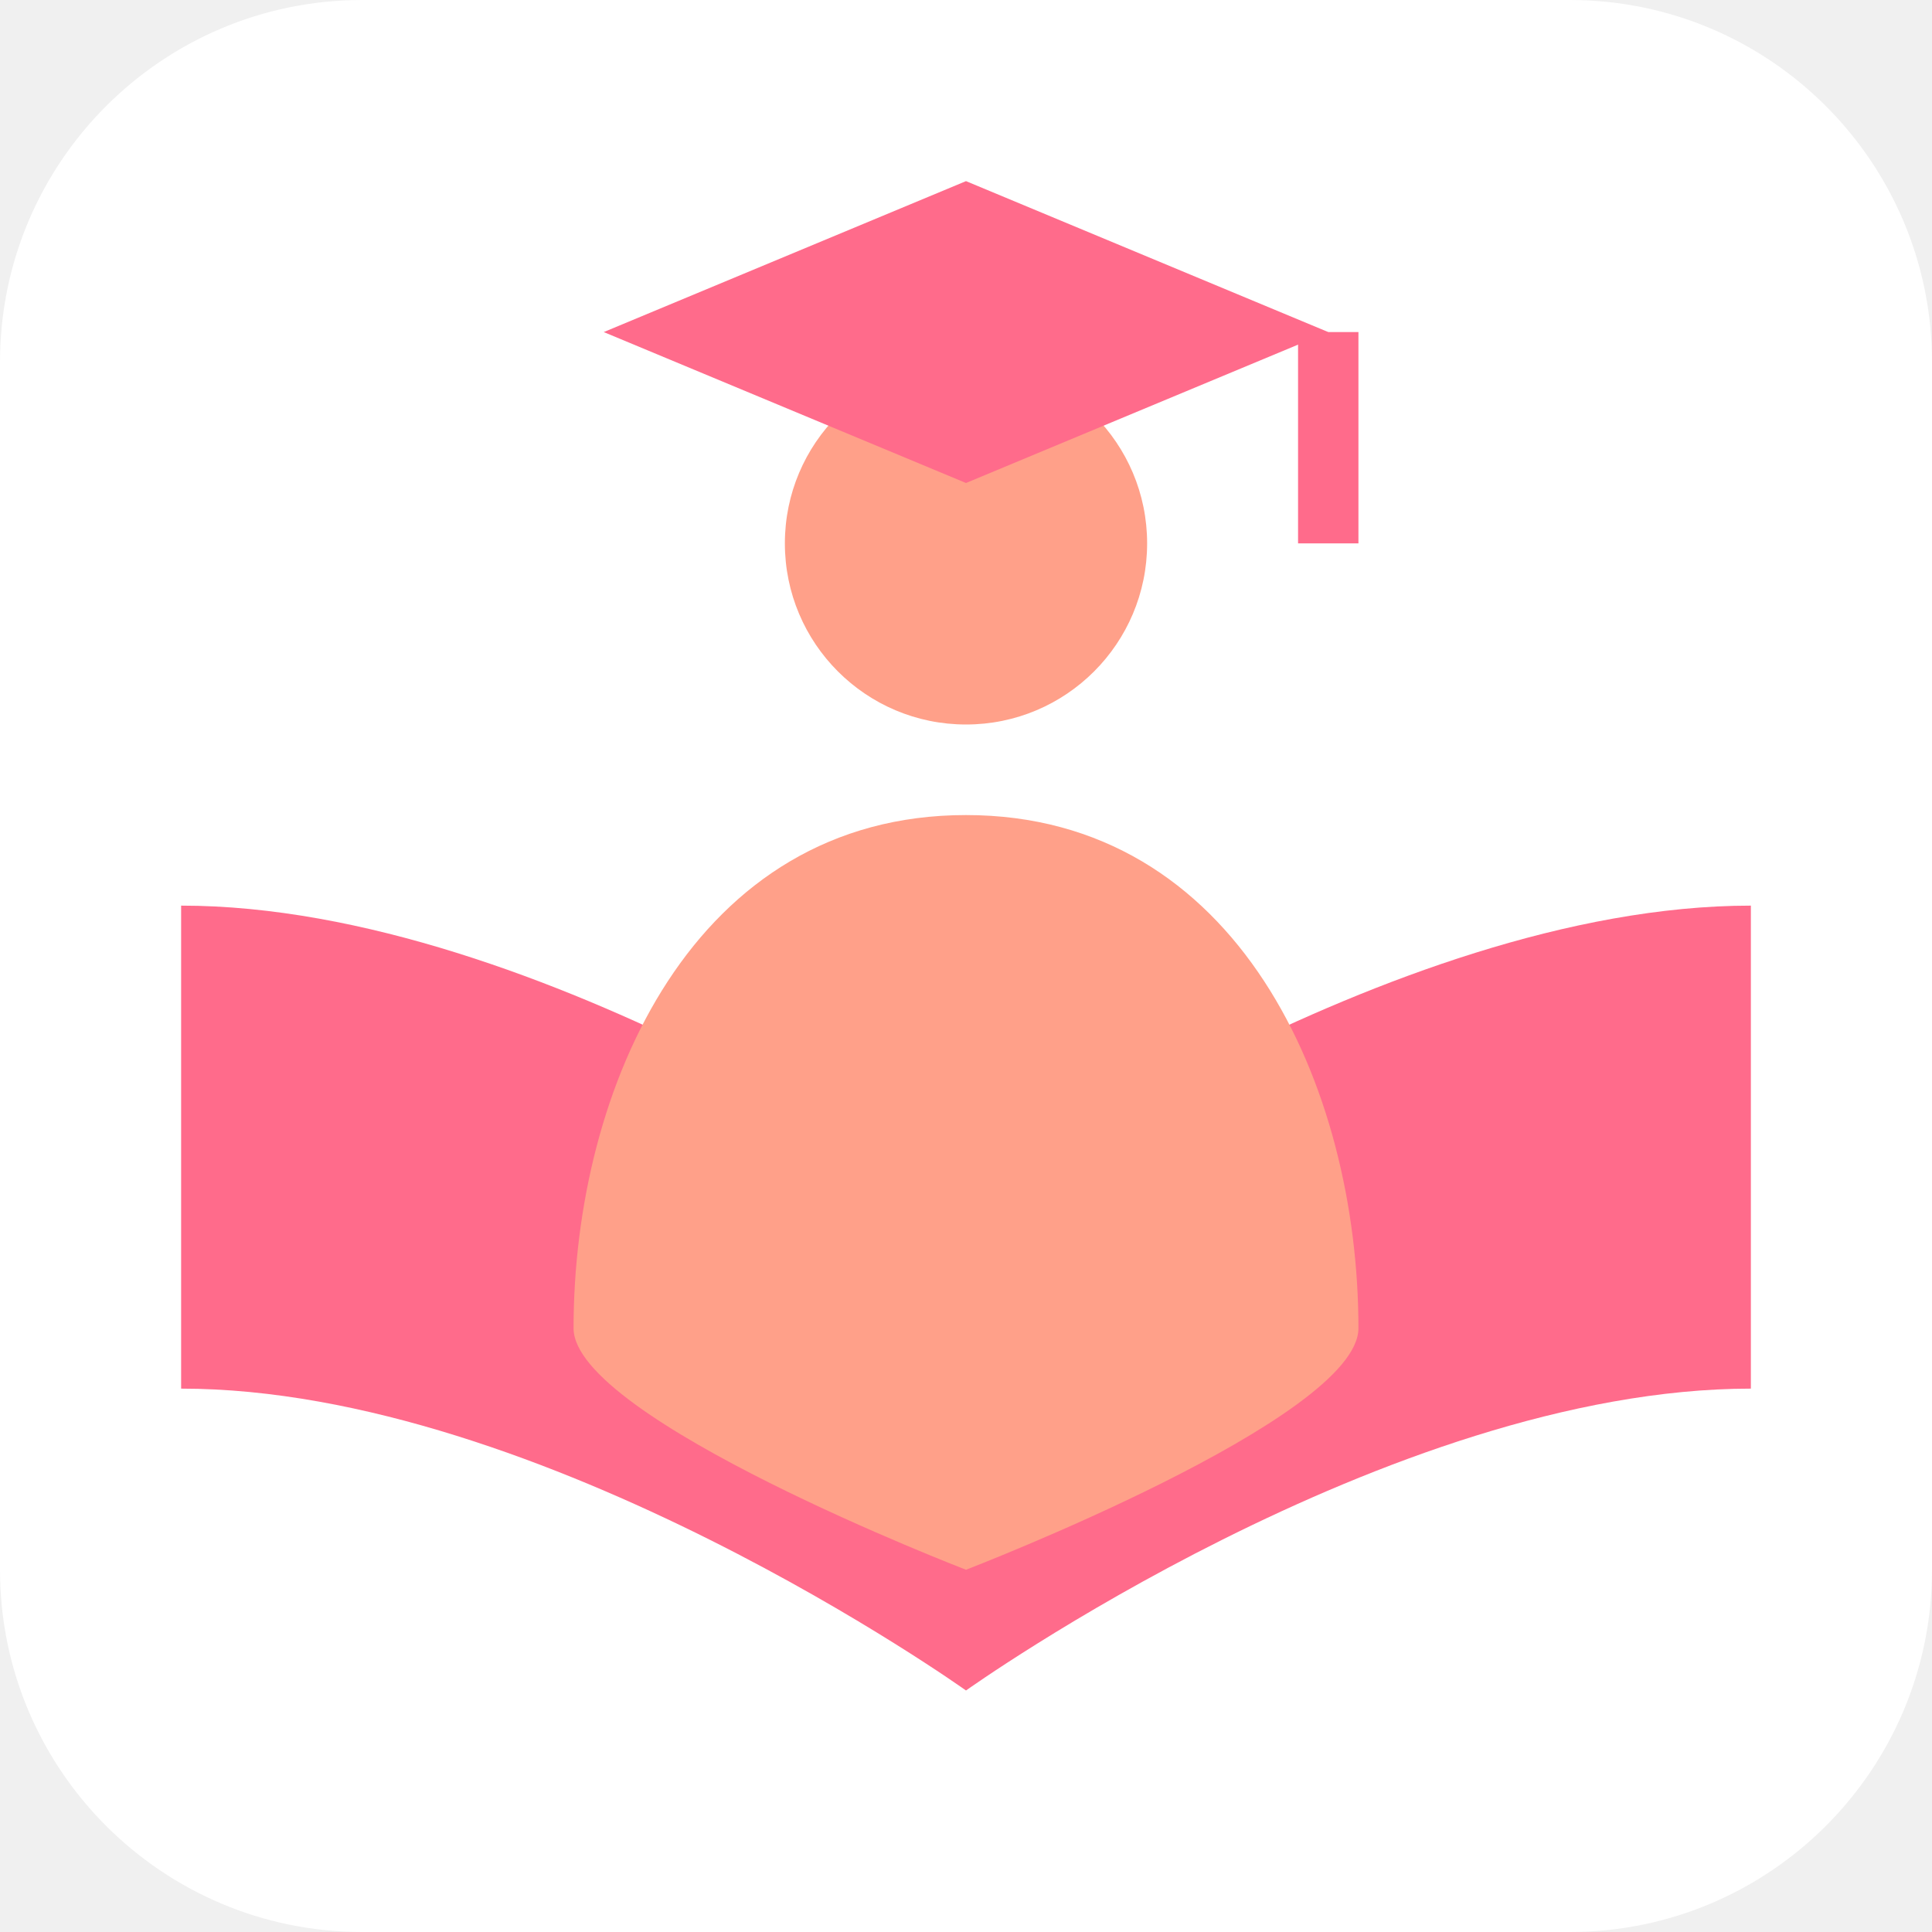
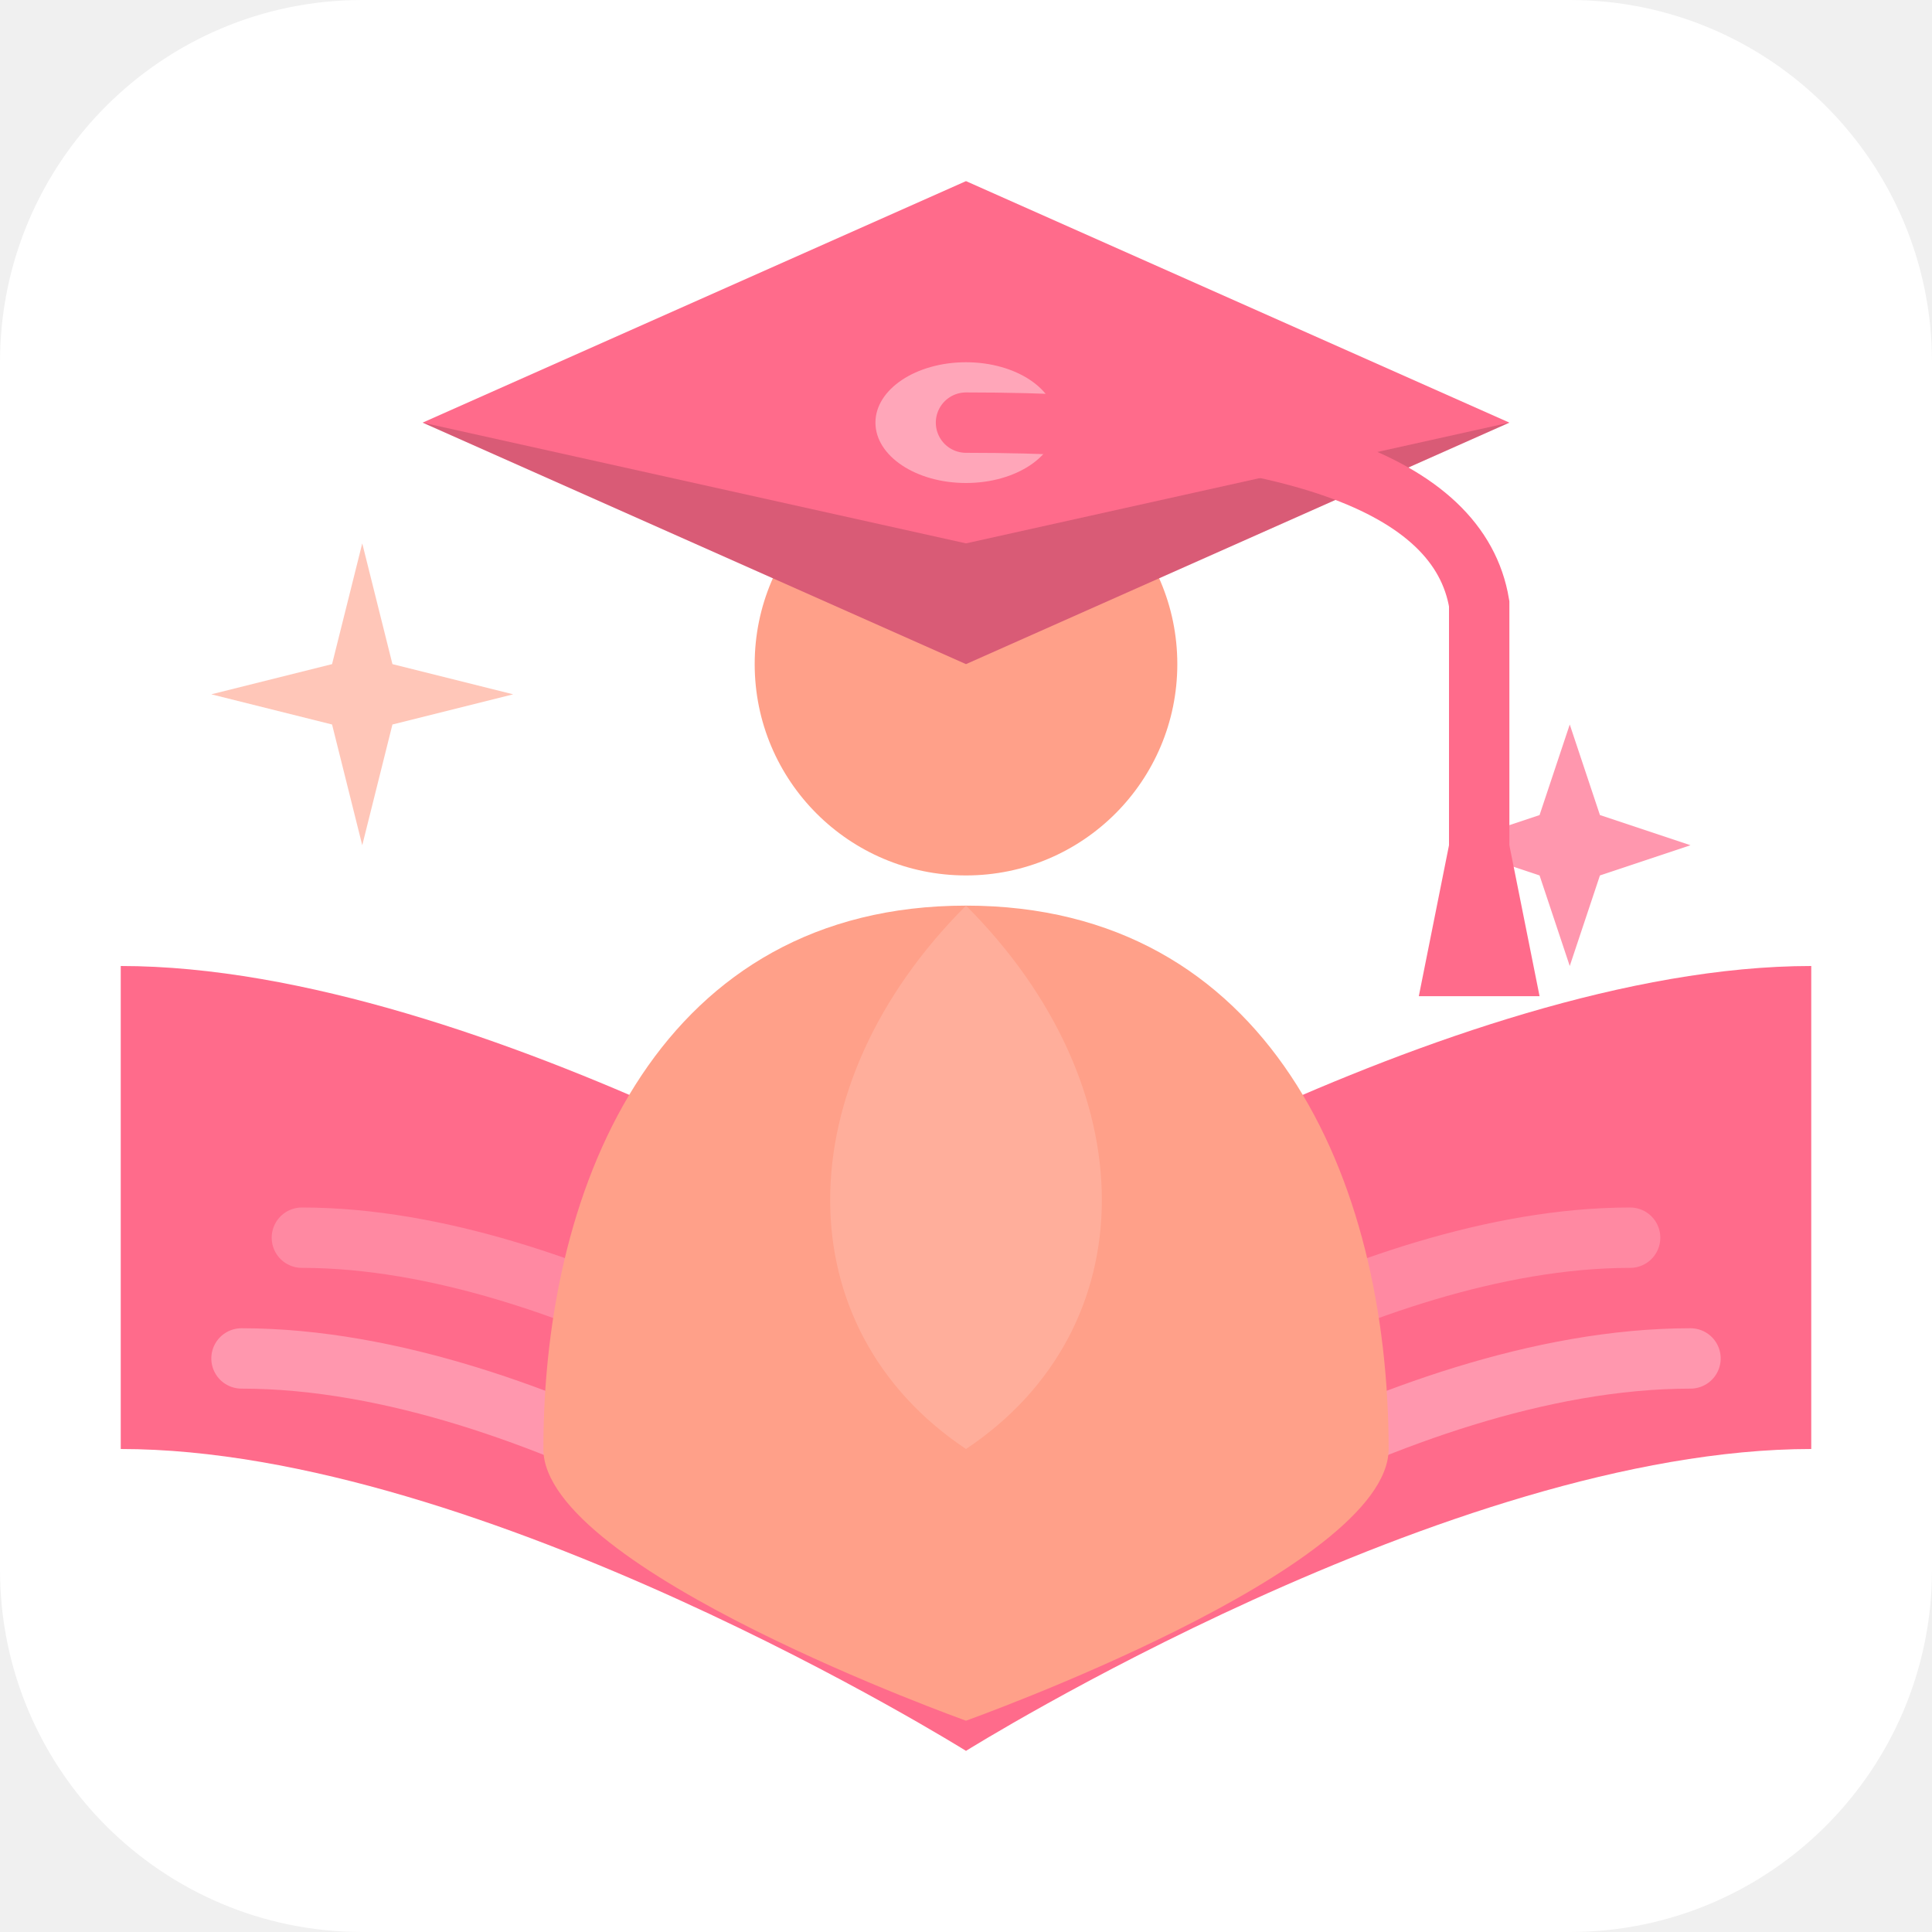
<svg xmlns="http://www.w3.org/2000/svg" viewBox="0 0 32 32" width="192" height="192" fill="none">
  <rect width="32" height="32" rx="6" fill="#ffffff" />
-   <path d="M16 28C16 28 9 23 3 23V15C9 15 16 20 16 20C16 20 23 15 29 15V23C23 23 16 28 16 28Z" fill="#FF6B8B" />
-   <circle cx="16" cy="9" r="3" fill="#FFA089" />
-   <path d="M16 13.5C11.5 13.5 9.5 18 9.5 22C9.5 23.5 16 26 16 26C16 26 22.5 23.5 22.5 22C22.5 18 20.5 13.5 16 13.5Z" fill="#FFA089" />
-   <polygon points="16,3 10,5.5 16,8 22,5.5" fill="#FF6B8B" />
-   <path d="M22 5.5V9" stroke="#FF6B8B" strokeWidth="1.5" />
+   <path d="M16 29C16 29 8 24 2 24V16C8 16 16 21 16 21C16 21 24 16 30 16V24C24 24 16 29 16 29Z" fill="#FF6B8B" />
+   <path d="M4 22.5C9 22.5 14.5 26.5 14.5 26.5M28 22.5C23 22.5 17.5 26.5 17.5 26.5" stroke="#FFFFFF" stroke-width="1" stroke-linecap="round" opacity="0.3" />
+   <path d="M5 20.5C9.5 20.5 14.5 24 14.5 24M27 20.5C22.5 20.5 17.5 24 17.5 24" stroke="#FFFFFF" stroke-width="1" stroke-linecap="round" opacity="0.2" />
+   <path d="M6 9 L6.5 11 L8.5 11.5 L6.5 12 L6 14 L5.5 12 L3.5 11.5 L5.5 11 Z" fill="#FFA089" opacity="0.6" />
+   <path d="M26 12 L26.5 13.5 L28 14 L26.5 14.5 L26 16 L25.5 14.5 L24 14 L25.5 13.5 Z" fill="#FF6B8B" opacity="0.7" />
+   <circle cx="16" cy="11" r="3.5" fill="#FFA089" />
+   <path d="M16 15C11 15 9 19.5 9 24C9 26 16 28.5 16 28.5C16 28.5 23 26 23 24C23 19.5 21 15 16 15Z" fill="#FFA089" />
+   <path d="M16 15 C13 18 13 22 16 24 C19 22 19 18 16 15Z" fill="#FFFFFF" opacity="0.15" />
+   <polygon points="16,3 7,7 16,11 25,7" fill="#FF6B8B" />
+   <polygon points="7,7 16,11 25,7 16,9" fill="#000000" opacity="0.15" />
+   <ellipse cx="16" cy="7" rx="1.5" ry="1" fill="#FFFFFF" opacity="0.4" />
+   <path d="M16 7 Q24 7 24.5 10 V14" stroke="#FF6B8B" stroke-width="1" fill="none" stroke-linecap="round" />
+   <polygon points="24,14 25,14 25.5,16.5 23.5,16.5" fill="#FF6B8B" />
</svg>
